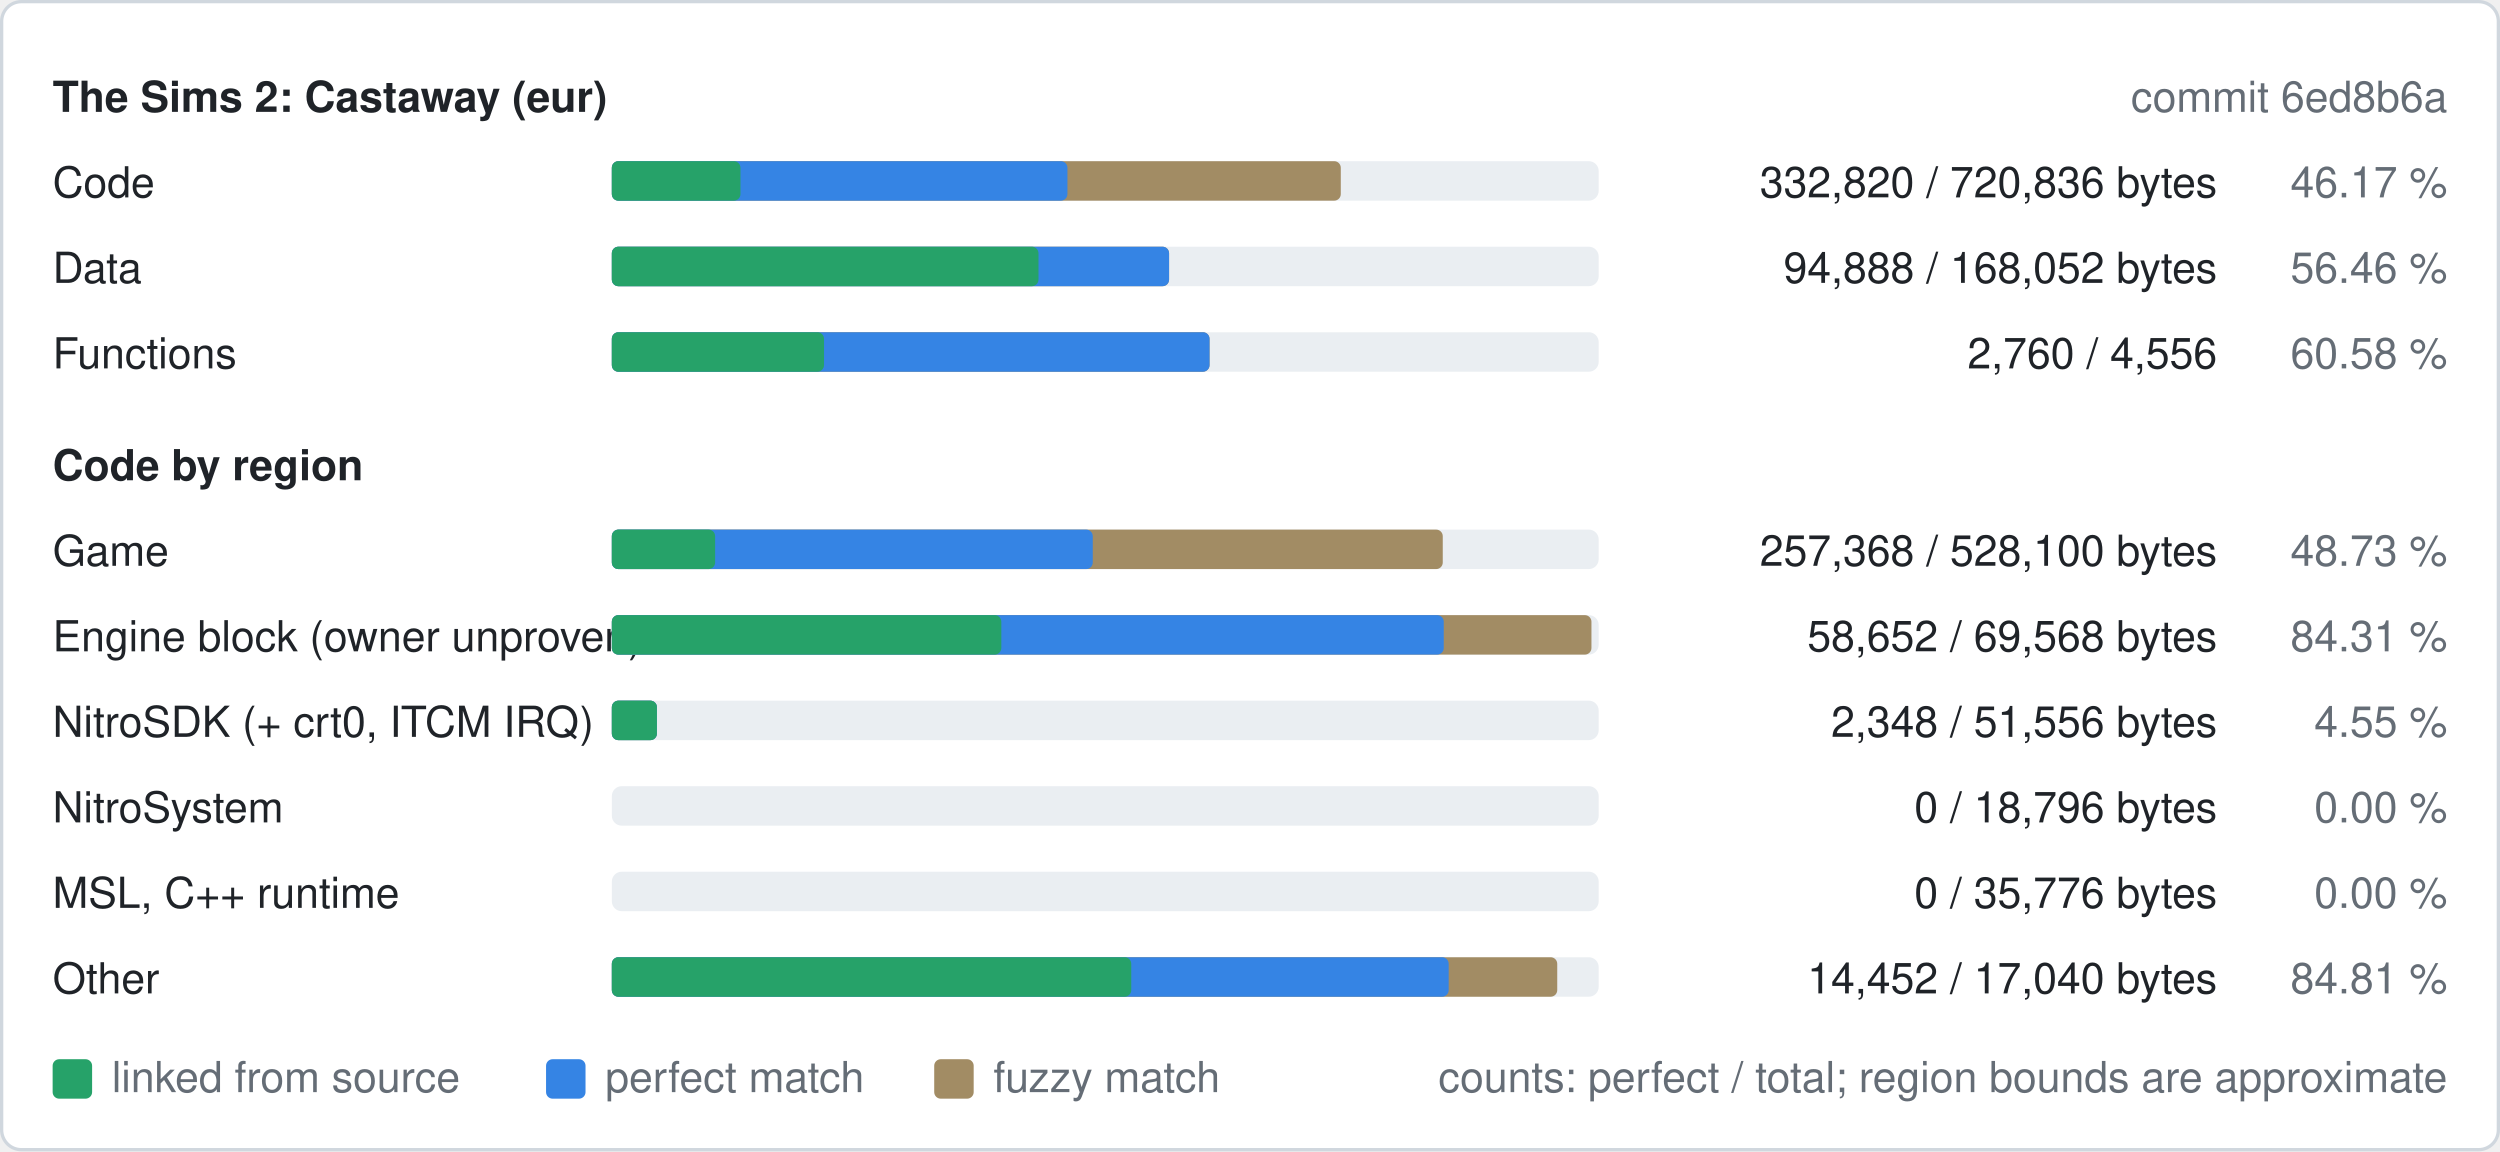
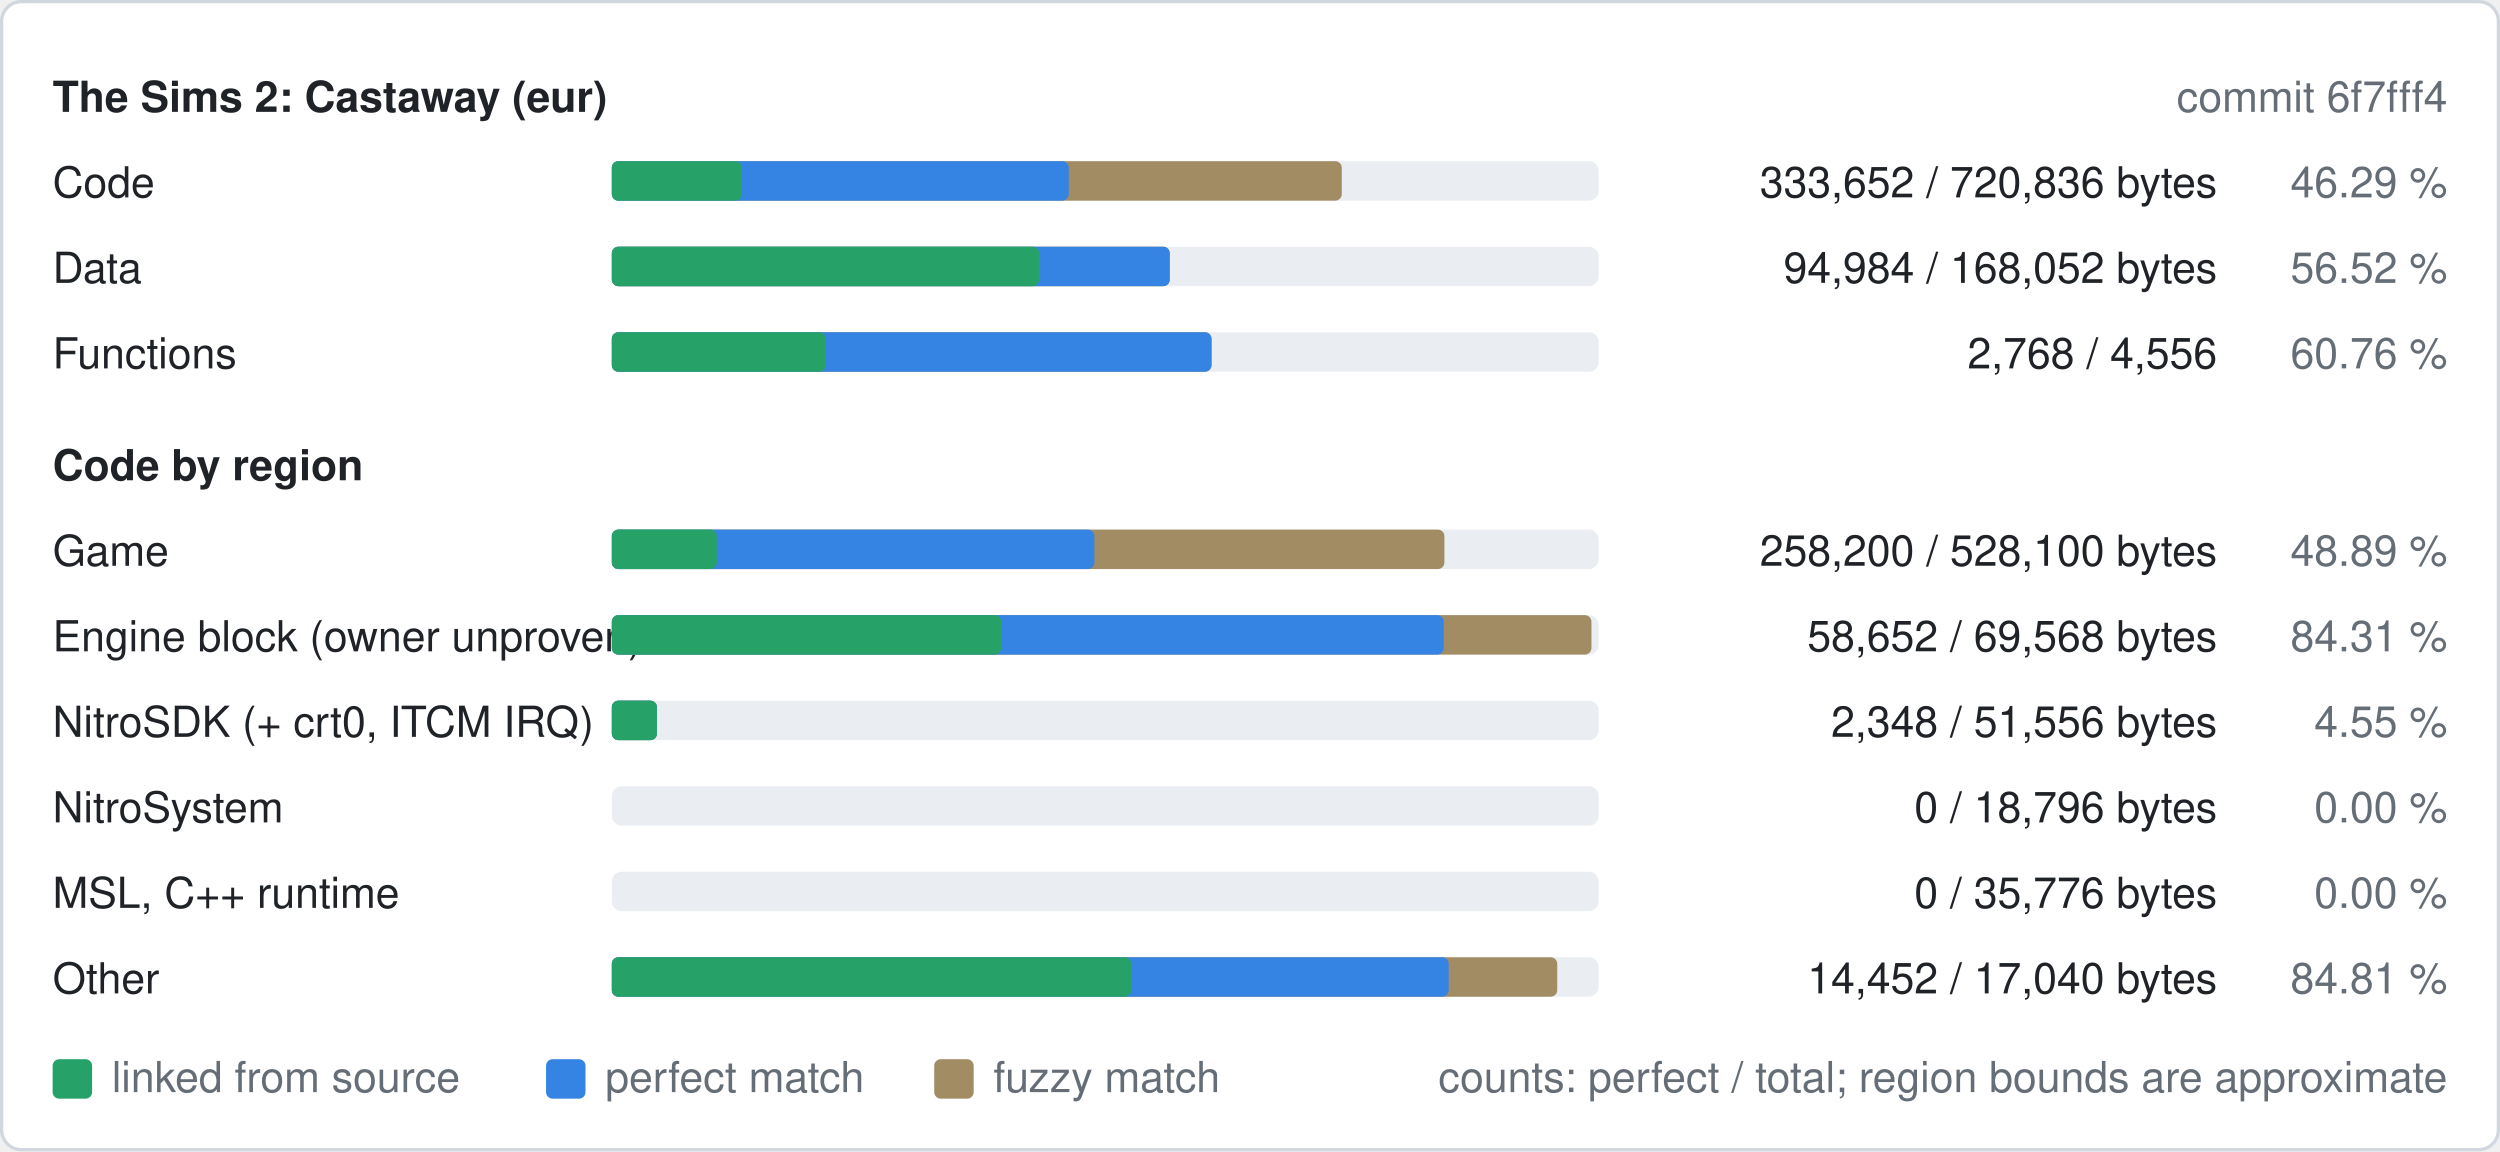
<svg xmlns="http://www.w3.org/2000/svg" width="760" height="350" viewBox="0 0 760 350" role="img" aria-label="Decompilation progress of eur">
  <style>
text{font-family:-apple-system,BlinkMacSystemFont,"Segoe UI",Helvetica,Arial,sans-serif;font-size:13px}
.b{font-weight:600}
.bg{fill:#ffffff;stroke:#d0d7de}.t{fill:#1f2328}.m{fill:#656d76}.track{fill:#eaeef2}.fuzzy{fill:#a28c64}.perfect{fill:#3584e4}.linked{fill:#26a269}
@media (prefers-color-scheme: dark){.bg{fill:#0d1117;stroke:#30363d}.t{fill:#e6edf3}.m{fill:#8d96a0}.track{fill:#21262d}.fuzzy{fill:#a28c64}.perfect{fill:#3584e4}.linked{fill:#2ec27e}}
</style>
  <rect class="bg" x="0.5" y="0.5" width="759" height="349" rx="6" />
  <text class="t b" x="16" y="34">The Sims 2: Castaway (eur)</text>
-   <text class="m" x="744" y="34" text-anchor="end">commit 6ed8b6a</text>
+   <text class="m" x="744" y="34" text-anchor="end">commit 6f7fff4</text>
  <text class="t" x="16" y="60">Code</text>
  <rect class="track" x="186" y="49" width="300" height="12" rx="3" />
-   <rect class="fuzzy" x="186" y="49" width="221.6" height="12" rx="2" />
-   <rect class="perfect" x="186" y="49" width="138.5" height="12" rx="2" />
-   <rect class="linked" x="186" y="49" width="39.1" height="12" rx="2" />
-   <text class="t" x="674" y="60" text-anchor="end">332,820 / 720,836 bytes</text>
-   <text class="m" x="744" y="60" text-anchor="end">46.17 %</text>
+   <rect class="fuzzy" x="186" y="49" width="221.9" height="12" rx="2" />
+   <rect class="perfect" x="186" y="49" width="138.9" height="12" rx="2" />
+   <rect class="linked" x="186" y="49" width="39.5" height="12" rx="2" />
+   <text class="t" x="674" y="60" text-anchor="end">333,652 / 720,836 bytes</text>
+   <text class="m" x="744" y="60" text-anchor="end">46.29 %</text>
  <text class="t" x="16" y="86">Data</text>
  <rect class="track" x="186" y="75" width="300" height="12" rx="3" />
-   <rect class="fuzzy" x="186" y="75" width="169.4" height="12" rx="2" />
-   <rect class="perfect" x="186" y="75" width="169.4" height="12" rx="2" />
-   <rect class="linked" x="186" y="75" width="129.7" height="12" rx="2" />
-   <text class="t" x="674" y="86" text-anchor="end">94,888 / 168,052 bytes</text>
-   <text class="m" x="744" y="86" text-anchor="end">56.46 %</text>
+   <rect class="fuzzy" x="186" y="75" width="169.6" height="12" rx="2" />
+   <rect class="perfect" x="186" y="75" width="169.6" height="12" rx="2" />
+   <rect class="linked" x="186" y="75" width="129.9" height="12" rx="2" />
+   <text class="t" x="674" y="86" text-anchor="end">94,984 / 168,052 bytes</text>
+   <text class="m" x="744" y="86" text-anchor="end">56.52 %</text>
  <text class="t" x="16" y="112">Functions</text>
  <rect class="track" x="186" y="101" width="300" height="12" rx="3" />
-   <rect class="fuzzy" x="186" y="101" width="181.7" height="12" rx="2" />
-   <rect class="perfect" x="186" y="101" width="181.7" height="12" rx="2" />
-   <rect class="linked" x="186" y="101" width="64.5" height="12" rx="2" />
-   <text class="t" x="674" y="112" text-anchor="end">2,760 / 4,556</text>
-   <text class="m" x="744" y="112" text-anchor="end">60.58 %</text>
+   <rect class="fuzzy" x="186" y="101" width="182.3" height="12" rx="2" />
+   <rect class="perfect" x="186" y="101" width="182.3" height="12" rx="2" />
+   <rect class="linked" x="186" y="101" width="65.0" height="12" rx="2" />
+   <text class="t" x="674" y="112" text-anchor="end">2,768 / 4,556</text>
+   <text class="m" x="744" y="112" text-anchor="end">60.76 %</text>
  <text class="t b" x="16" y="146">Code by region</text>
  <text class="t" x="16" y="172">Game</text>
  <rect class="track" x="186" y="161" width="300" height="12" rx="3" />
-   <rect class="fuzzy" x="186" y="161" width="252.6" height="12" rx="2" />
-   <rect class="perfect" x="186" y="161" width="146.2" height="12" rx="2" />
-   <rect class="linked" x="186" y="161" width="31.4" height="12" rx="2" />
-   <text class="t" x="674" y="172" text-anchor="end">257,368 / 528,100 bytes</text>
-   <text class="m" x="744" y="172" text-anchor="end">48.73 %</text>
+   <rect class="fuzzy" x="186" y="161" width="253.1" height="12" rx="2" />
+   <rect class="perfect" x="186" y="161" width="146.7" height="12" rx="2" />
+   <rect class="linked" x="186" y="161" width="31.9" height="12" rx="2" />
+   <text class="t" x="674" y="172" text-anchor="end">258,200 / 528,100 bytes</text>
+   <text class="m" x="744" y="172" text-anchor="end">48.89 %</text>
  <text class="t" x="16" y="198">Engine block (owner unproven)</text>
  <rect class="track" x="186" y="187" width="300" height="12" rx="3" />
  <rect class="fuzzy" x="186" y="187" width="297.8" height="12" rx="2" />
  <rect class="perfect" x="186" y="187" width="252.9" height="12" rx="2" />
  <rect class="linked" x="186" y="187" width="118.4" height="12" rx="2" />
  <text class="t" x="674" y="198" text-anchor="end">58,652 / 69,568 bytes</text>
  <text class="m" x="744" y="198" text-anchor="end">84.31 %</text>
  <text class="t" x="16" y="224">NitroSDK (+ crt0, ITCM IRQ)</text>
  <rect class="track" x="186" y="213" width="300" height="12" rx="3" />
  <rect class="fuzzy" x="186" y="213" width="13.7" height="12" rx="2" />
  <rect class="perfect" x="186" y="213" width="13.7" height="12" rx="2" />
  <rect class="linked" x="186" y="213" width="13.7" height="12" rx="2" />
  <text class="t" x="674" y="224" text-anchor="end">2,348 / 51,556 bytes</text>
  <text class="m" x="744" y="224" text-anchor="end">4.55 %</text>
  <text class="t" x="16" y="250">NitroSystem</text>
  <rect class="track" x="186" y="239" width="300" height="12" rx="3" />
  <text class="t" x="674" y="250" text-anchor="end">0 / 18,796 bytes</text>
  <text class="m" x="744" y="250" text-anchor="end">0.00 %</text>
  <text class="t" x="16" y="276">MSL, C++ runtime</text>
  <rect class="track" x="186" y="265" width="300" height="12" rx="3" />
  <text class="t" x="674" y="276" text-anchor="end">0 / 35,776 bytes</text>
  <text class="m" x="744" y="276" text-anchor="end">0.00 %</text>
  <text class="t" x="16" y="302">Other</text>
  <rect class="track" x="186" y="291" width="300" height="12" rx="3" />
  <rect class="fuzzy" x="186" y="291" width="287.4" height="12" rx="2" />
  <rect class="perfect" x="186" y="291" width="254.4" height="12" rx="2" />
  <rect class="linked" x="186" y="291" width="157.9" height="12" rx="2" />
  <text class="t" x="674" y="302" text-anchor="end">14,452 / 17,040 bytes</text>
  <text class="m" x="744" y="302" text-anchor="end">84.81 %</text>
  <rect class="linked" x="16" y="322" width="12" height="12" rx="2" />
  <text class="m" x="34" y="332">linked from source</text>
  <rect class="perfect" x="166" y="322" width="12" height="12" rx="2" />
  <text class="m" x="184" y="332">perfect match</text>
  <rect class="fuzzy" x="284" y="322" width="12" height="12" rx="2" />
  <text class="m" x="302" y="332">fuzzy match</text>
  <text class="m" x="744" y="332" text-anchor="end">counts: perfect / total; region bounds are approximate</text>
</svg>
